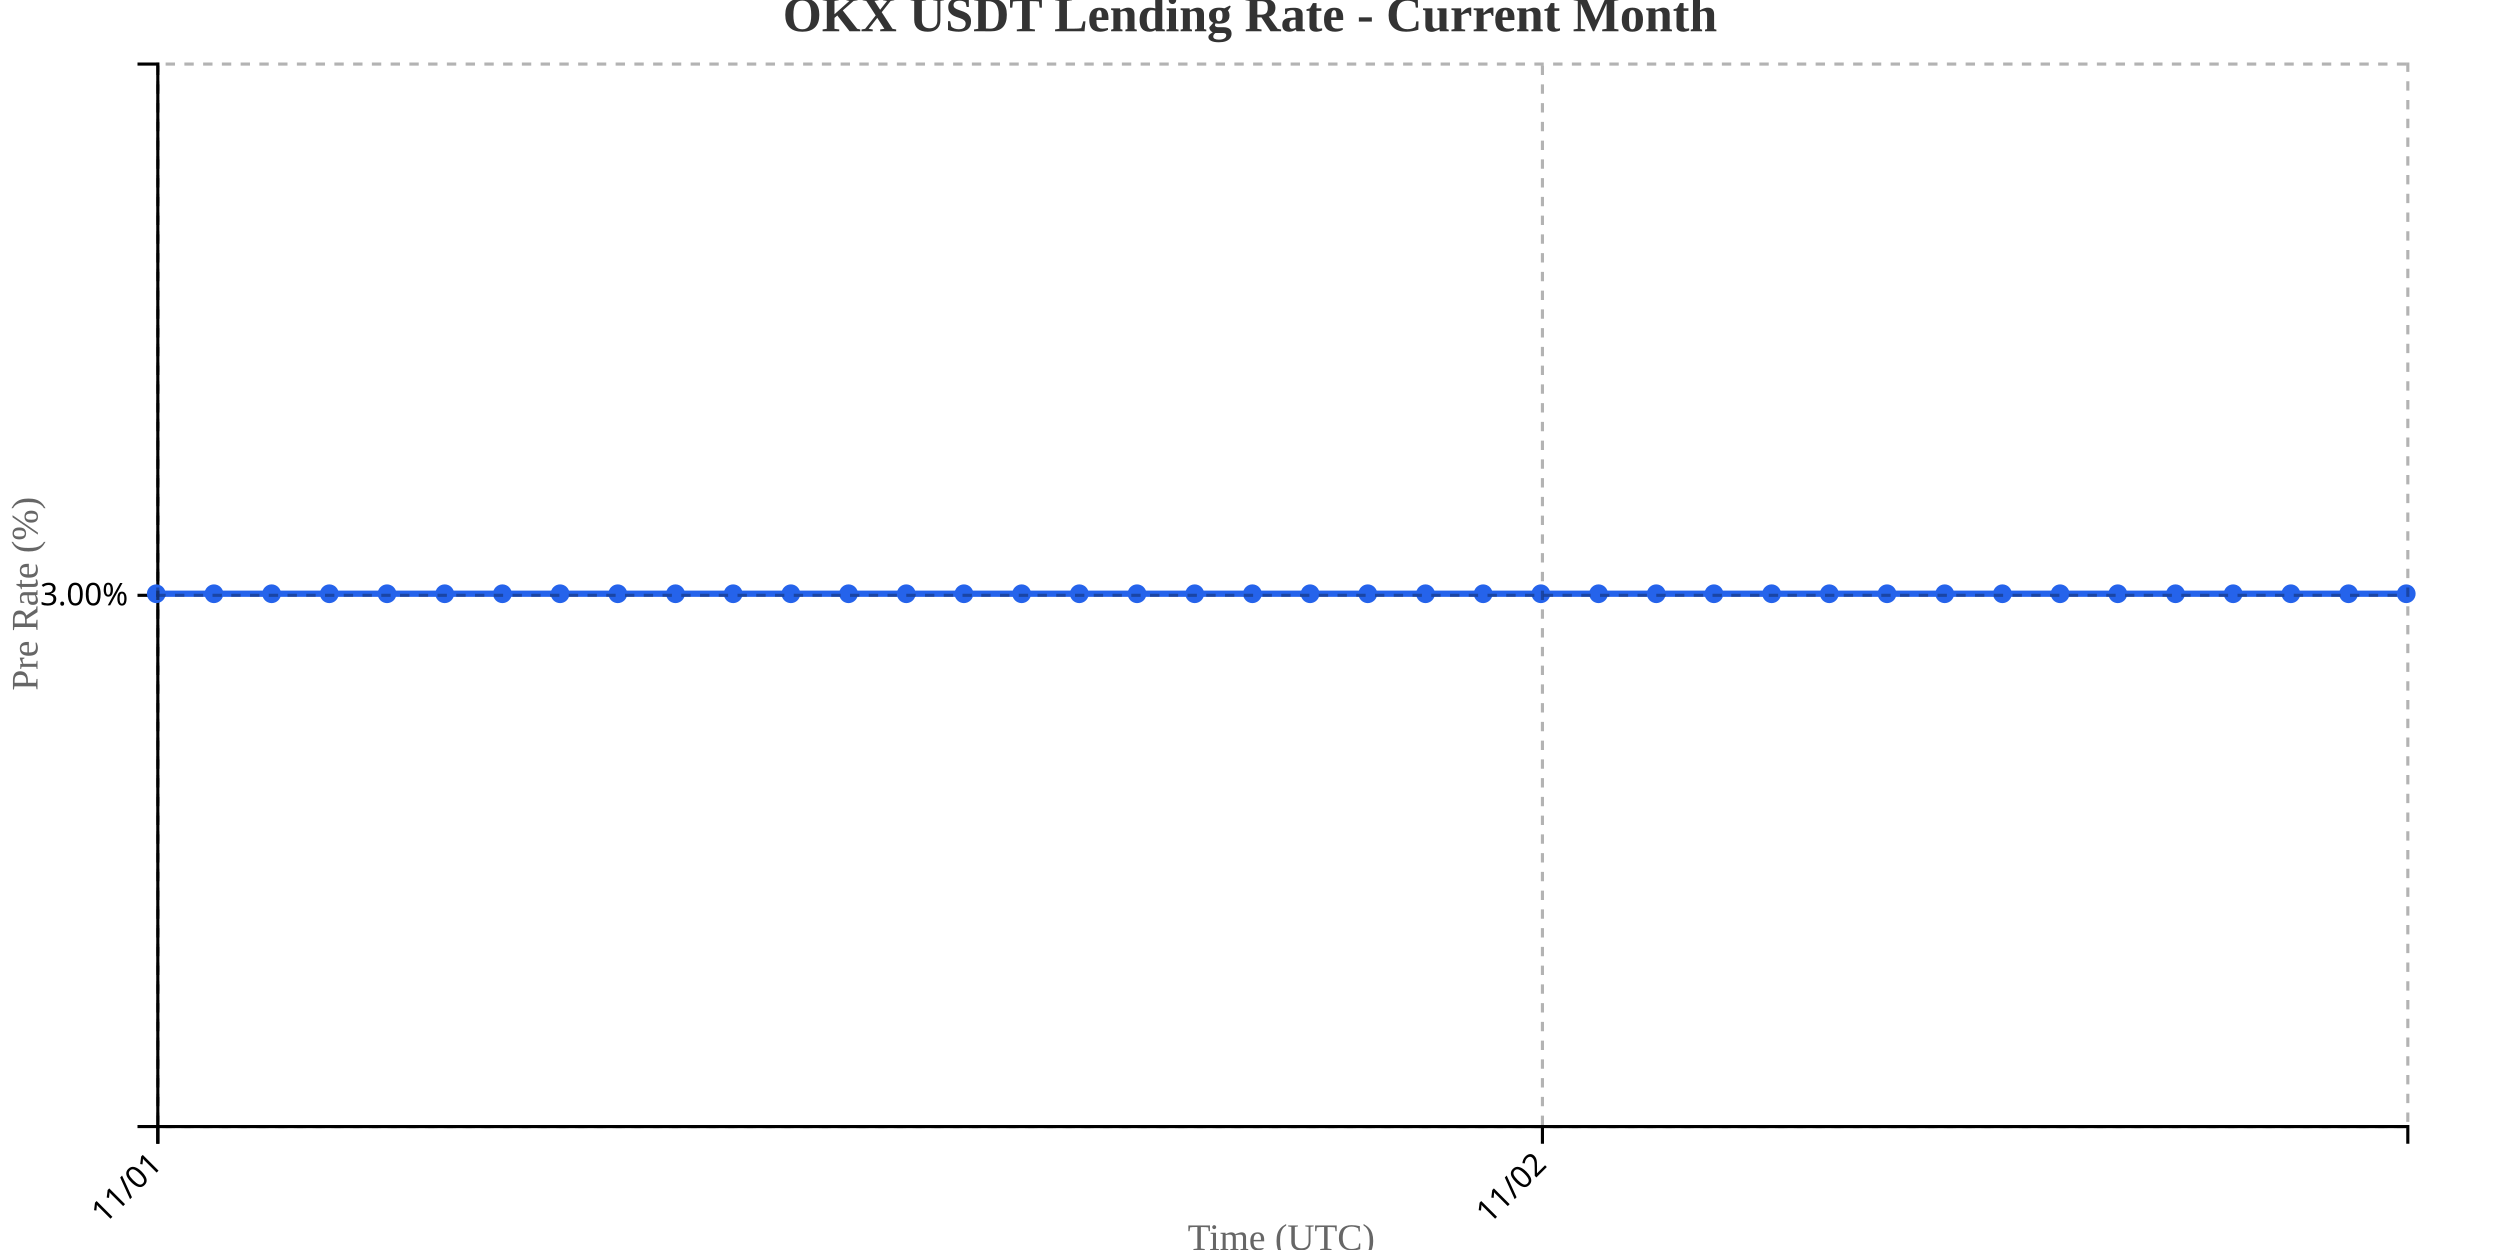
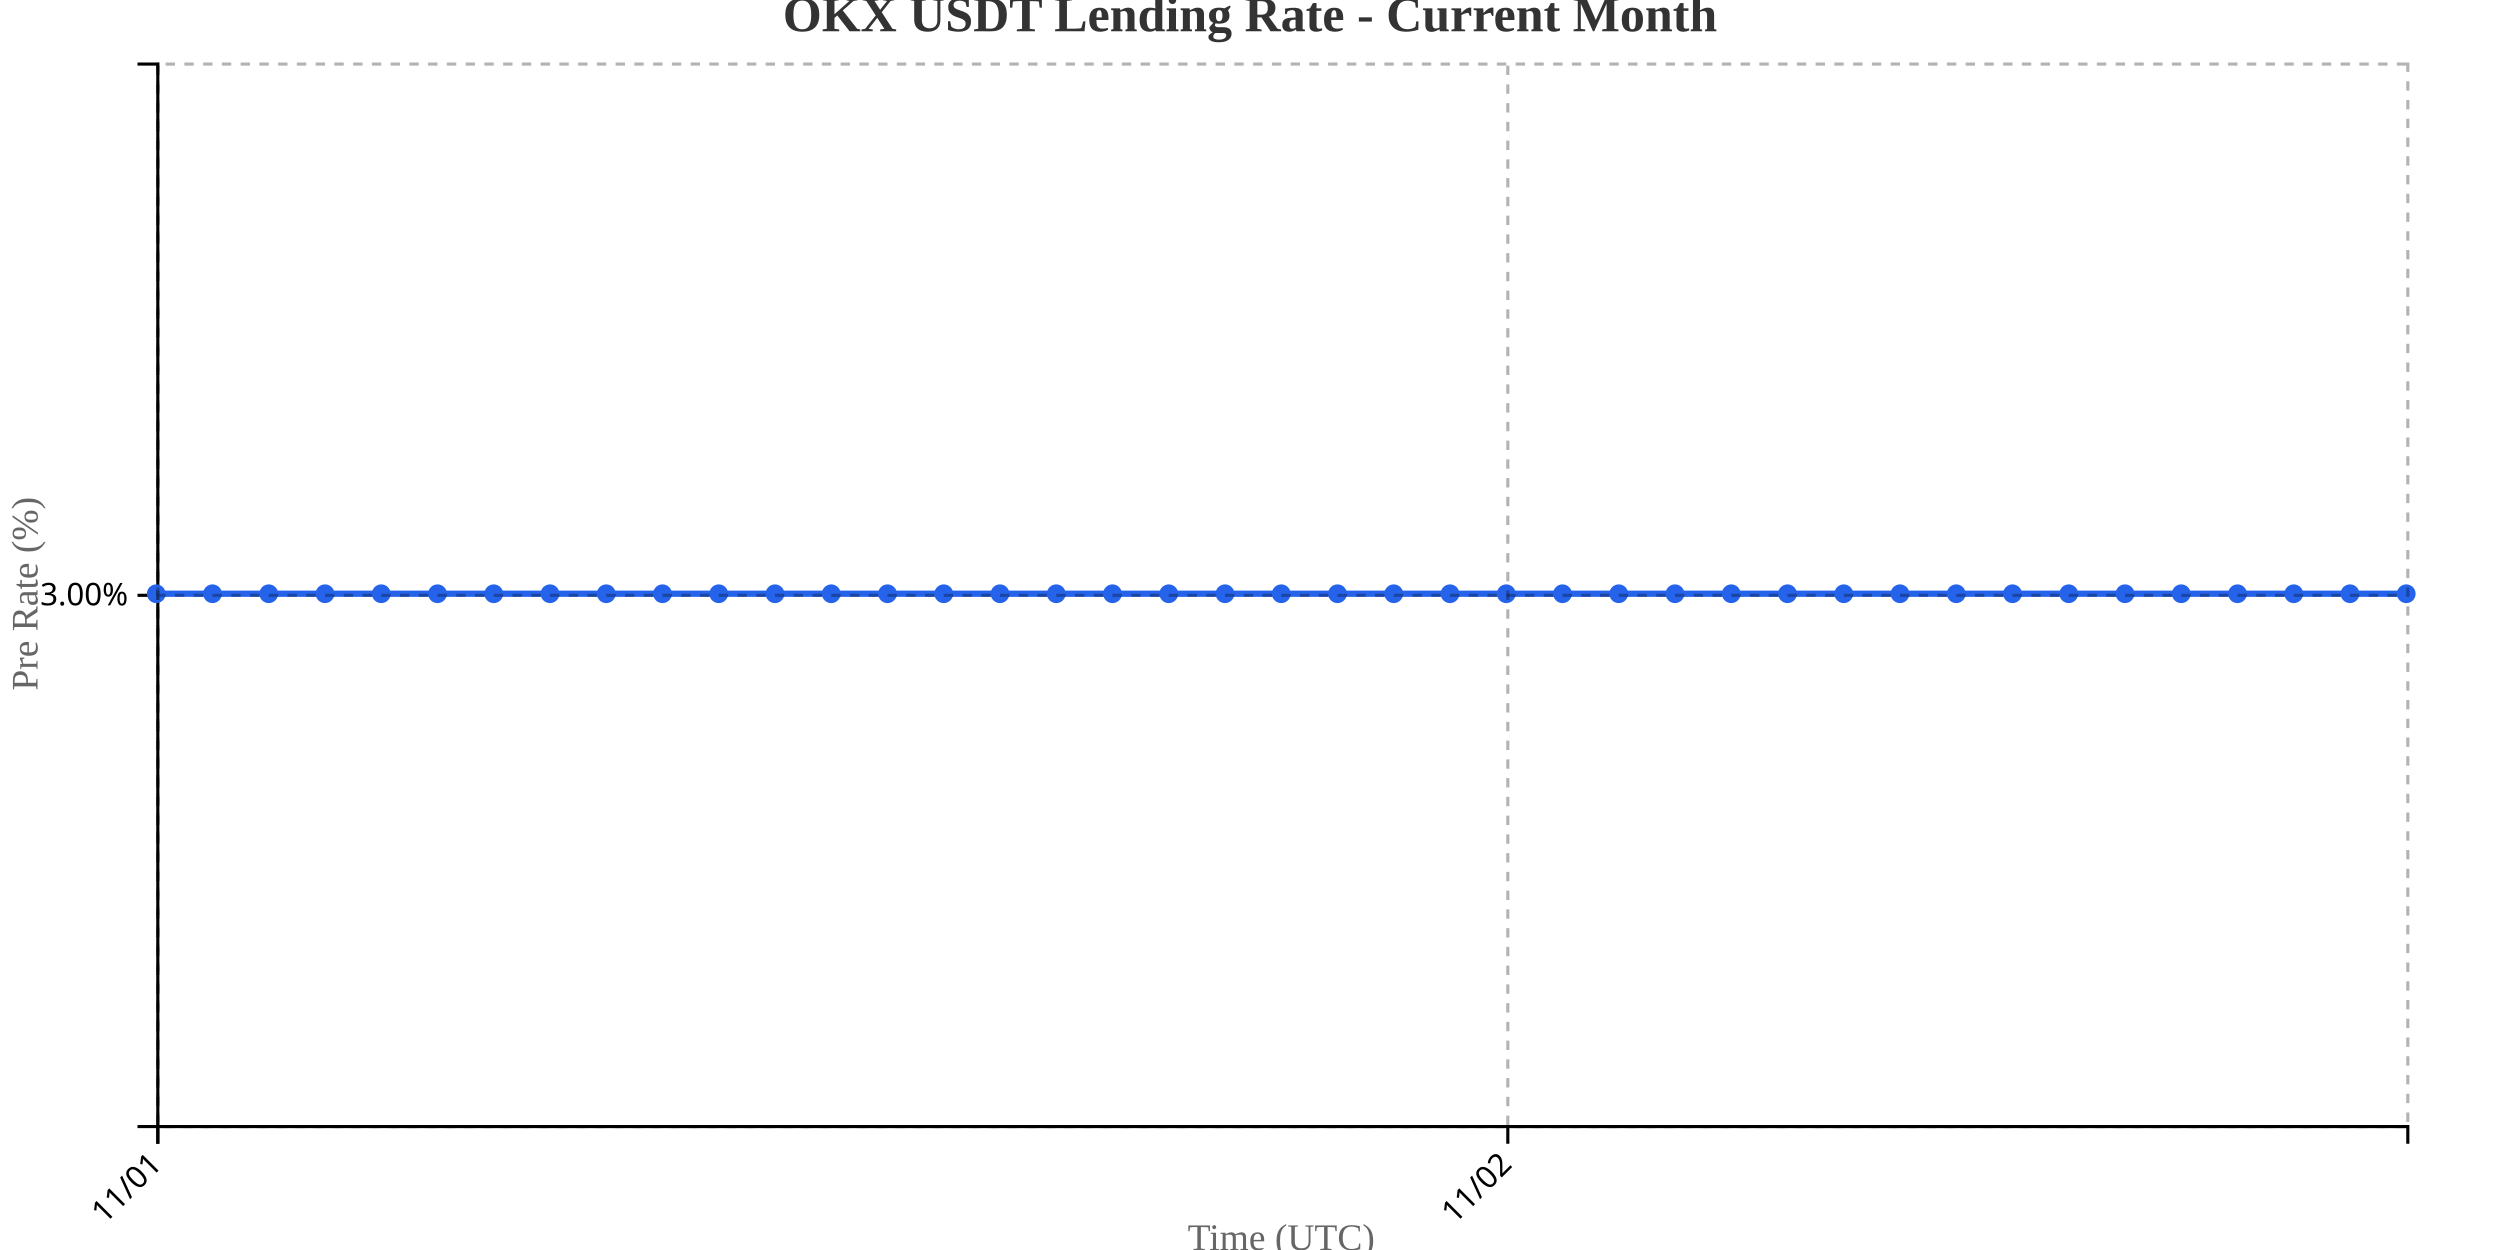
<svg xmlns="http://www.w3.org/2000/svg" width="800" height="400">
  <g transform="translate(50,20)">
    <g transform="translate(0,340)" fill="none" font-size="10" font-family="sans-serif" text-anchor="middle">
      <path class="domain" stroke="currentColor" d="M0.5,6V0.5H720.5V6" />
      <g class="tick" opacity="1" transform="translate(0.5,0)">
        <line stroke="currentColor" y2="6" />
        <text fill="currentColor" y="9" dy=".15em" style="text-anchor: end;" dx="-.8em" transform="rotate(-45)">11/01</text>
      </g>
-       <g class="tick" opacity="1" transform="translate(443.5769,0)">
+       <g class="tick" opacity="1" transform="translate(432.5,0)">
        <line stroke="currentColor" y2="6" />
        <text fill="currentColor" y="9" dy=".15em" style="text-anchor: end;" dx="-.8em" transform="rotate(-45)">11/02</text>
      </g>
    </g>
    <g fill="none" font-size="10" font-family="sans-serif" text-anchor="end">
      <path class="domain" stroke="currentColor" d="M-6,340.5H0.5V0.5H-6" />
      <g class="tick" opacity="1" transform="translate(0,170.5)">
        <line stroke="currentColor" x2="-6" />
        <text fill="currentColor" x="-9" dy="0.32em">3.00%</text>
      </g>
    </g>
    <text transform="rotate(-90)" y="-50" x="-170" dy="1em" style="text-anchor: middle; font-size: 12px; fill: #666;">Pre Rate (%)</text>
    <text transform="translate(360, 380)" style="text-anchor: middle; font-size: 12px; fill: #666;">Time (UTC)</text>
-     <path fill="none" stroke="#2563eb" stroke-width="2" d="M0,170C6.154,170,12.308,170,18.462,170C24.615,170,30.769,170,36.923,170C43.077,170,49.231,170,55.385,170C61.538,170,67.692,170,73.846,170C80,170,86.154,170,92.308,170C98.462,170,104.615,170,110.769,170C116.923,170,123.077,170,129.231,170C135.385,170,141.538,170,147.692,170C153.846,170,160,170,166.154,170C172.308,170,178.462,170,184.615,170C190.769,170,196.923,170,203.077,170C209.231,170,215.385,170,221.538,170C227.692,170,233.846,170,240,170C246.154,170,252.308,170,258.462,170C264.615,170,270.769,170,276.923,170C283.077,170,289.231,170,295.385,170C301.538,170,307.692,170,313.846,170C320,170,326.154,170,332.308,170C338.462,170,344.615,170,350.769,170C356.923,170,363.077,170,369.231,170C375.385,170,381.538,170,387.692,170C393.846,170,400,170,406.154,170C412.308,170,418.462,170,424.615,170C430.769,170,436.923,170,443.077,170C449.231,170,455.385,170,461.538,170C467.692,170,473.846,170,480,170C486.154,170,492.308,170,498.462,170C504.615,170,510.769,170,516.923,170C523.077,170,529.231,170,535.385,170C541.538,170,547.692,170,553.846,170C560,170,566.154,170,572.308,170C578.462,170,584.615,170,590.769,170C596.923,170,603.077,170,609.231,170C615.385,170,621.538,170,627.692,170C633.846,170,640,170,646.154,170C652.308,170,658.462,170,664.615,170C670.769,170,676.923,170,683.077,170C689.231,170,695.385,170,701.538,170C707.692,170,713.846,170,720,170" />
+     <path fill="none" stroke="#2563eb" stroke-width="2" d="M0,170C6,170,12,170,18,170C24,170,30,170,36,170C42,170,48,170,54,170C60,170,66,170,72,170C78,170,84,170,90,170C96,170,102,170,108,170C114,170,120,170,126,170C132,170,138,170,144,170C150,170,156,170,162,170C168,170,174,170,180,170C186,170,192,170,198,170C204,170,210,170,216,170C222,170,228,170,234,170C240,170,246,170,252,170C258,170,264,170,270,170C276,170,282,170,288,170C294,170,300,170,306,170C312,170,318,170,324,170C330,170,336,170,342,170C348,170,354,170,360,170C366,170,372,170,378,170C384,170,390,170,396,170C402,170,408,170,414,170C420,170,426,170,432,170C438,170,444,170,450,170C456,170,462,170,468,170C474,170,480,170,486,170C492,170,498,170,504,170C510,170,516,170,522,170C528,170,534,170,540,170C546,170,552,170,558,170C564,170,570,170,576,170C582,170,588,170,594,170C600,170,606,170,612,170C618,170,624,170,630,170C636,170,642,170,648,170C654,170,660,170,666,170C672,170,678,170,684,170C690,170,696,170,702,170C708,170,714,170,720,170" />
    <circle class="dot" cx="0" cy="170" r="3" fill="#2563eb" />
-     <circle class="dot" cx="18.462" cy="170" r="3" fill="#2563eb" />
-     <circle class="dot" cx="36.923" cy="170" r="3" fill="#2563eb" />
-     <circle class="dot" cx="55.385" cy="170" r="3" fill="#2563eb" />
-     <circle class="dot" cx="73.846" cy="170" r="3" fill="#2563eb" />
-     <circle class="dot" cx="92.308" cy="170" r="3" fill="#2563eb" />
-     <circle class="dot" cx="110.769" cy="170" r="3" fill="#2563eb" />
-     <circle class="dot" cx="129.231" cy="170" r="3" fill="#2563eb" />
-     <circle class="dot" cx="147.692" cy="170" r="3" fill="#2563eb" />
-     <circle class="dot" cx="166.154" cy="170" r="3" fill="#2563eb" />
-     <circle class="dot" cx="184.615" cy="170" r="3" fill="#2563eb" />
-     <circle class="dot" cx="203.077" cy="170" r="3" fill="#2563eb" />
-     <circle class="dot" cx="221.538" cy="170" r="3" fill="#2563eb" />
-     <circle class="dot" cx="240" cy="170" r="3" fill="#2563eb" />
-     <circle class="dot" cx="258.462" cy="170" r="3" fill="#2563eb" />
-     <circle class="dot" cx="276.923" cy="170" r="3" fill="#2563eb" />
-     <circle class="dot" cx="295.385" cy="170" r="3" fill="#2563eb" />
-     <circle class="dot" cx="313.846" cy="170" r="3" fill="#2563eb" />
-     <circle class="dot" cx="332.308" cy="170" r="3" fill="#2563eb" />
-     <circle class="dot" cx="350.769" cy="170" r="3" fill="#2563eb" />
-     <circle class="dot" cx="369.231" cy="170" r="3" fill="#2563eb" />
-     <circle class="dot" cx="387.692" cy="170" r="3" fill="#2563eb" />
-     <circle class="dot" cx="406.154" cy="170" r="3" fill="#2563eb" />
-     <circle class="dot" cx="424.615" cy="170" r="3" fill="#2563eb" />
-     <circle class="dot" cx="443.077" cy="170" r="3" fill="#2563eb" />
-     <circle class="dot" cx="461.538" cy="170" r="3" fill="#2563eb" />
-     <circle class="dot" cx="480" cy="170" r="3" fill="#2563eb" />
-     <circle class="dot" cx="498.462" cy="170" r="3" fill="#2563eb" />
-     <circle class="dot" cx="516.923" cy="170" r="3" fill="#2563eb" />
-     <circle class="dot" cx="535.385" cy="170" r="3" fill="#2563eb" />
-     <circle class="dot" cx="553.846" cy="170" r="3" fill="#2563eb" />
-     <circle class="dot" cx="572.308" cy="170" r="3" fill="#2563eb" />
-     <circle class="dot" cx="590.769" cy="170" r="3" fill="#2563eb" />
-     <circle class="dot" cx="609.231" cy="170" r="3" fill="#2563eb" />
-     <circle class="dot" cx="627.692" cy="170" r="3" fill="#2563eb" />
-     <circle class="dot" cx="646.154" cy="170" r="3" fill="#2563eb" />
-     <circle class="dot" cx="664.615" cy="170" r="3" fill="#2563eb" />
-     <circle class="dot" cx="683.077" cy="170" r="3" fill="#2563eb" />
-     <circle class="dot" cx="701.538" cy="170" r="3" fill="#2563eb" />
+     <circle class="dot" cx="18" cy="170" r="3" fill="#2563eb" />
+     <circle class="dot" cx="36" cy="170" r="3" fill="#2563eb" />
+     <circle class="dot" cx="54" cy="170" r="3" fill="#2563eb" />
+     <circle class="dot" cx="72" cy="170" r="3" fill="#2563eb" />
+     <circle class="dot" cx="90" cy="170" r="3" fill="#2563eb" />
+     <circle class="dot" cx="108" cy="170" r="3" fill="#2563eb" />
+     <circle class="dot" cx="126" cy="170" r="3" fill="#2563eb" />
+     <circle class="dot" cx="144" cy="170" r="3" fill="#2563eb" />
+     <circle class="dot" cx="162" cy="170" r="3" fill="#2563eb" />
+     <circle class="dot" cx="180" cy="170" r="3" fill="#2563eb" />
+     <circle class="dot" cx="198" cy="170" r="3" fill="#2563eb" />
+     <circle class="dot" cx="216" cy="170" r="3" fill="#2563eb" />
+     <circle class="dot" cx="234" cy="170" r="3" fill="#2563eb" />
+     <circle class="dot" cx="252" cy="170" r="3" fill="#2563eb" />
+     <circle class="dot" cx="270" cy="170" r="3" fill="#2563eb" />
+     <circle class="dot" cx="288" cy="170" r="3" fill="#2563eb" />
+     <circle class="dot" cx="306" cy="170" r="3" fill="#2563eb" />
+     <circle class="dot" cx="324" cy="170" r="3" fill="#2563eb" />
+     <circle class="dot" cx="342" cy="170" r="3" fill="#2563eb" />
+     <circle class="dot" cx="360" cy="170" r="3" fill="#2563eb" />
+     <circle class="dot" cx="378" cy="170" r="3" fill="#2563eb" />
+     <circle class="dot" cx="396" cy="170" r="3" fill="#2563eb" />
+     <circle class="dot" cx="414" cy="170" r="3" fill="#2563eb" />
+     <circle class="dot" cx="432" cy="170" r="3" fill="#2563eb" />
+     <circle class="dot" cx="450" cy="170" r="3" fill="#2563eb" />
+     <circle class="dot" cx="468" cy="170" r="3" fill="#2563eb" />
+     <circle class="dot" cx="486" cy="170" r="3" fill="#2563eb" />
+     <circle class="dot" cx="504" cy="170" r="3" fill="#2563eb" />
+     <circle class="dot" cx="522" cy="170" r="3" fill="#2563eb" />
+     <circle class="dot" cx="540" cy="170" r="3" fill="#2563eb" />
+     <circle class="dot" cx="558" cy="170" r="3" fill="#2563eb" />
+     <circle class="dot" cx="576" cy="170" r="3" fill="#2563eb" />
+     <circle class="dot" cx="594" cy="170" r="3" fill="#2563eb" />
+     <circle class="dot" cx="612" cy="170" r="3" fill="#2563eb" />
+     <circle class="dot" cx="630" cy="170" r="3" fill="#2563eb" />
+     <circle class="dot" cx="648" cy="170" r="3" fill="#2563eb" />
+     <circle class="dot" cx="666" cy="170" r="3" fill="#2563eb" />
+     <circle class="dot" cx="684" cy="170" r="3" fill="#2563eb" />
+     <circle class="dot" cx="702" cy="170" r="3" fill="#2563eb" />
    <circle class="dot" cx="720" cy="170" r="3" fill="#2563eb" />
    <g class="grid" transform="translate(0,340)" fill="none" font-size="10" font-family="sans-serif" text-anchor="middle" style="stroke-dasharray: 3,3; opacity: 0.3;">
      <path class="domain" stroke="currentColor" d="M0.5,-340V0.5H720.5V-340" />
      <g class="tick" opacity="1" transform="translate(0.5,0)">
        <line stroke="currentColor" y2="-340" />
        <text fill="currentColor" y="3" dy="0.71em" />
      </g>
-       <g class="tick" opacity="1" transform="translate(443.5769,0)">
+       <g class="tick" opacity="1" transform="translate(432.5,0)">
        <line stroke="currentColor" y2="-340" />
        <text fill="currentColor" y="3" dy="0.71em" />
      </g>
    </g>
    <g class="grid" fill="none" font-size="10" font-family="sans-serif" text-anchor="end" style="stroke-dasharray: 3,3; opacity: 0.3;">
      <path class="domain" stroke="currentColor" d="M720,340.5H0.5V0.5H720" />
      <g class="tick" opacity="1" transform="translate(0,170.5)">
        <line stroke="currentColor" x2="720" />
        <text fill="currentColor" x="-3" dy="0.32em" />
      </g>
    </g>
  </g>
  <text x="400" y="10" text-anchor="middle" style="font-size: 16px; font-weight: bold; fill: #333;">OKX USDT Lending Rate - Current Month</text>
</svg>
